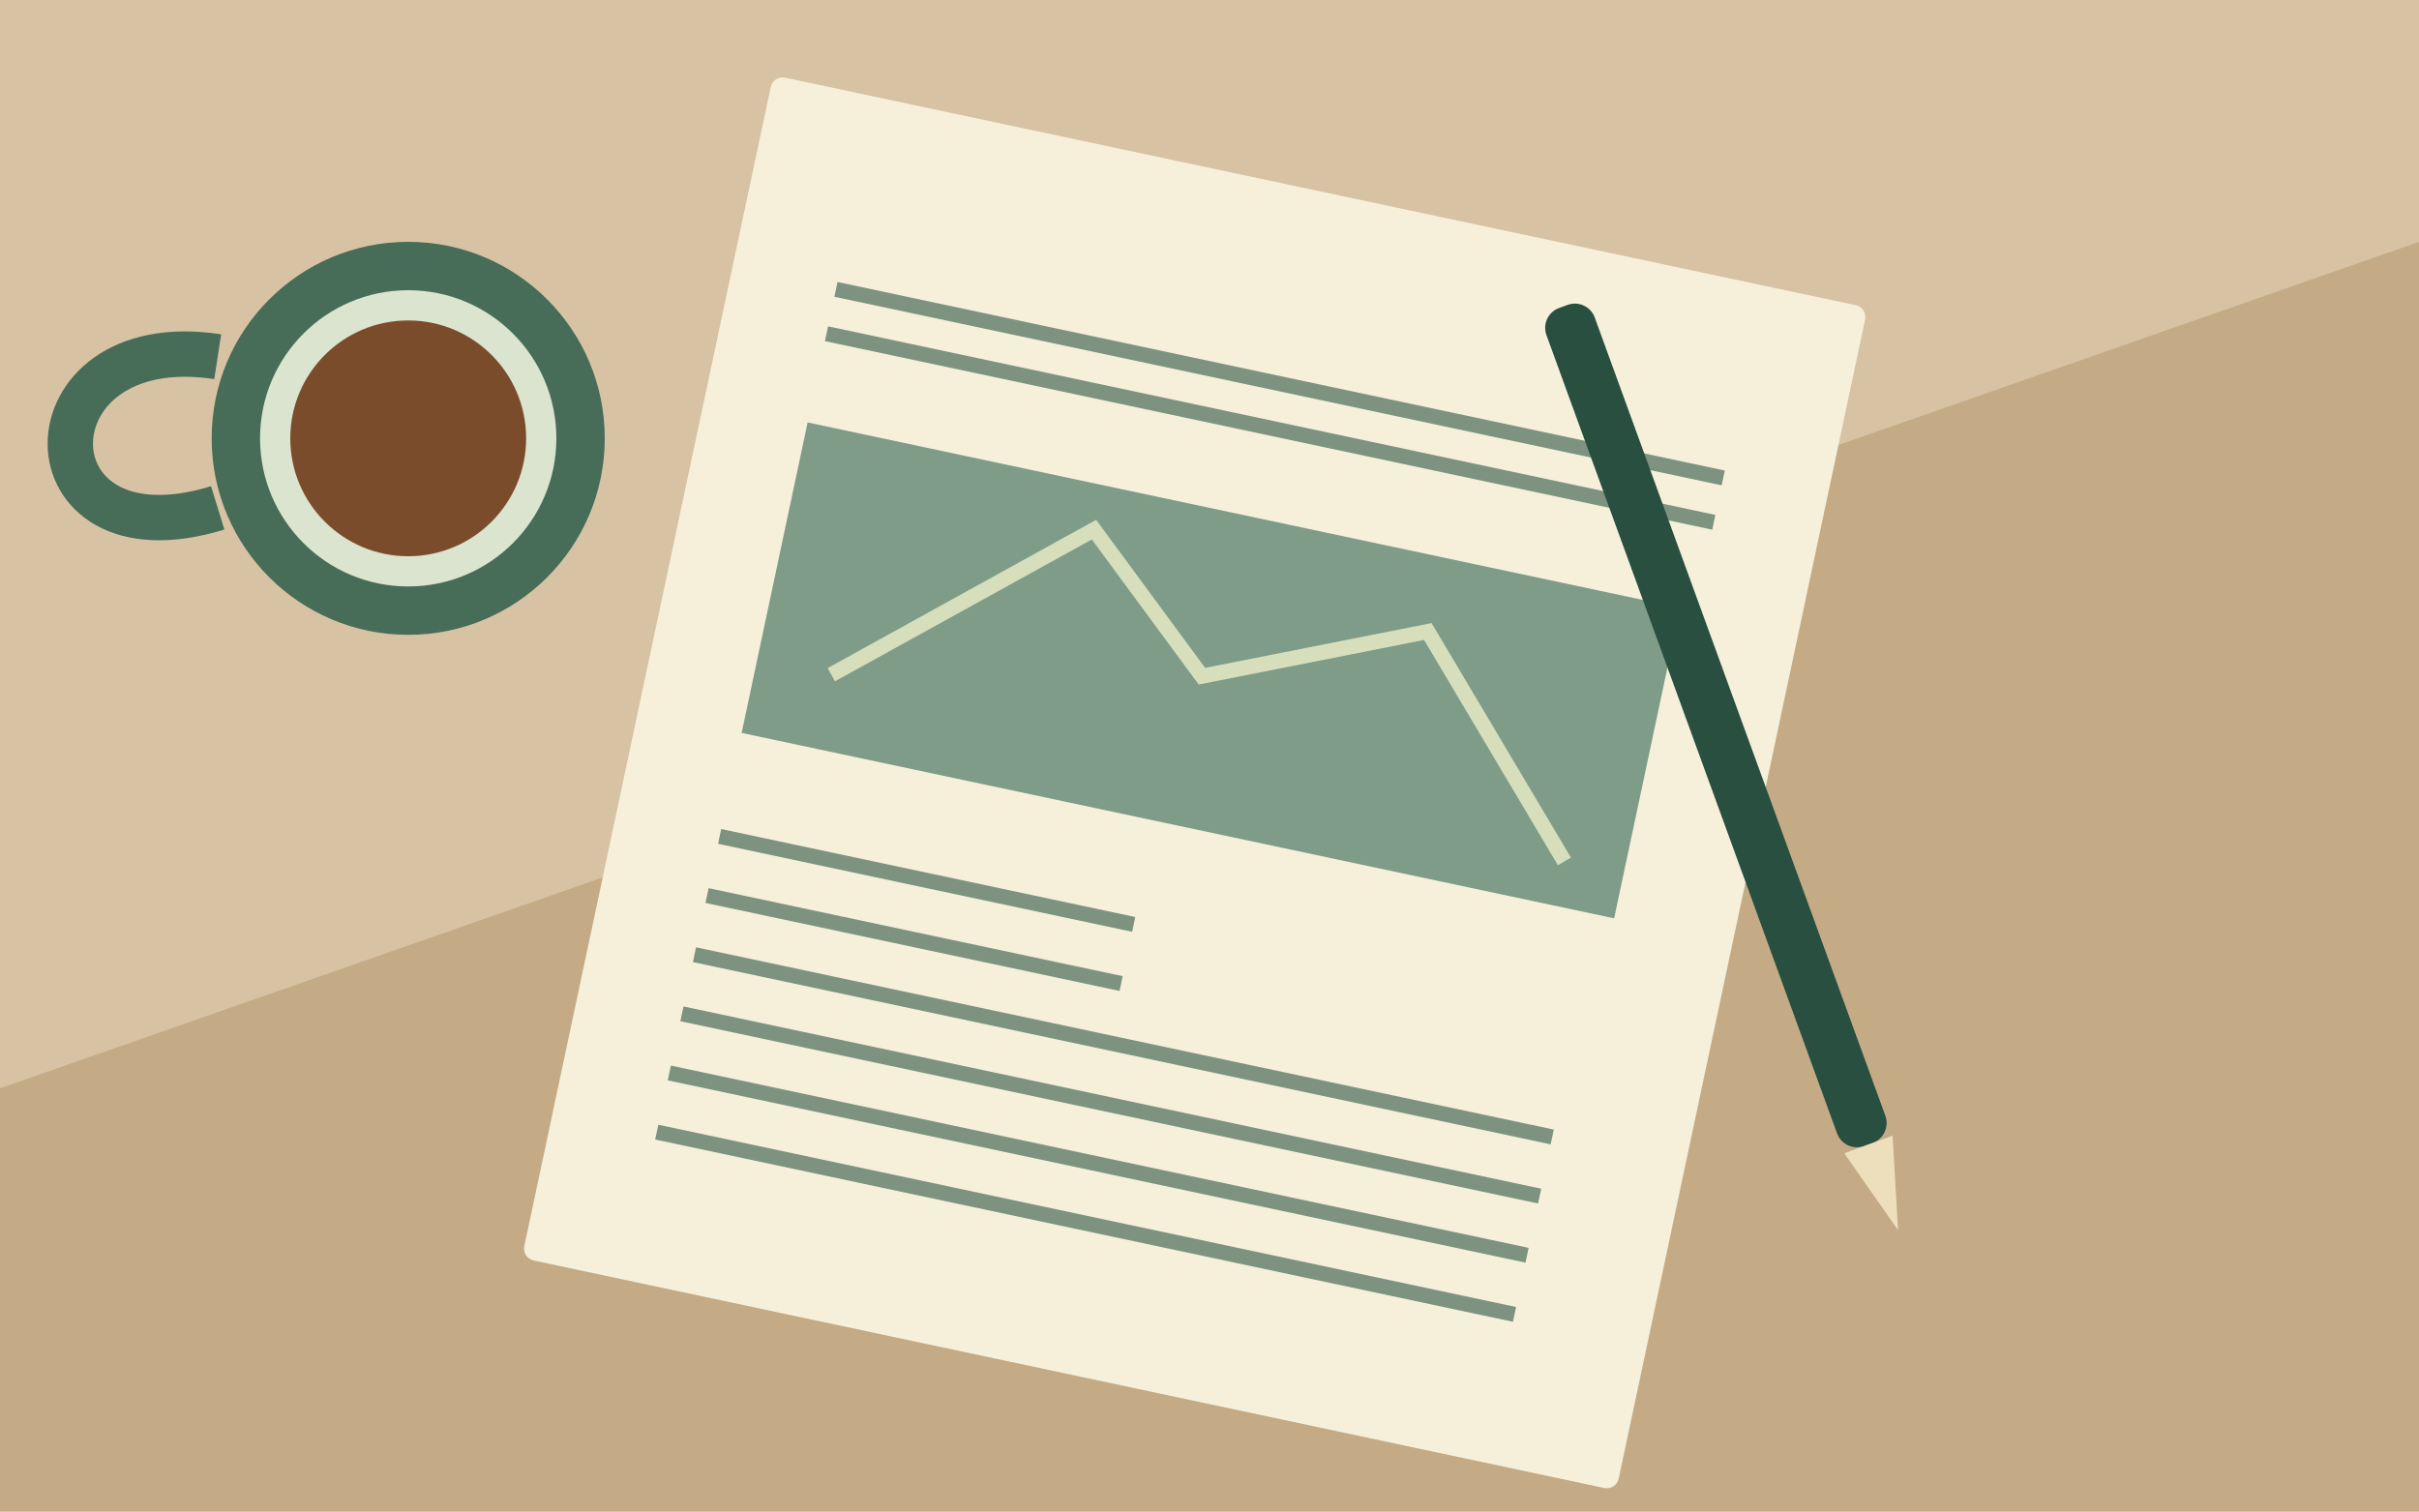
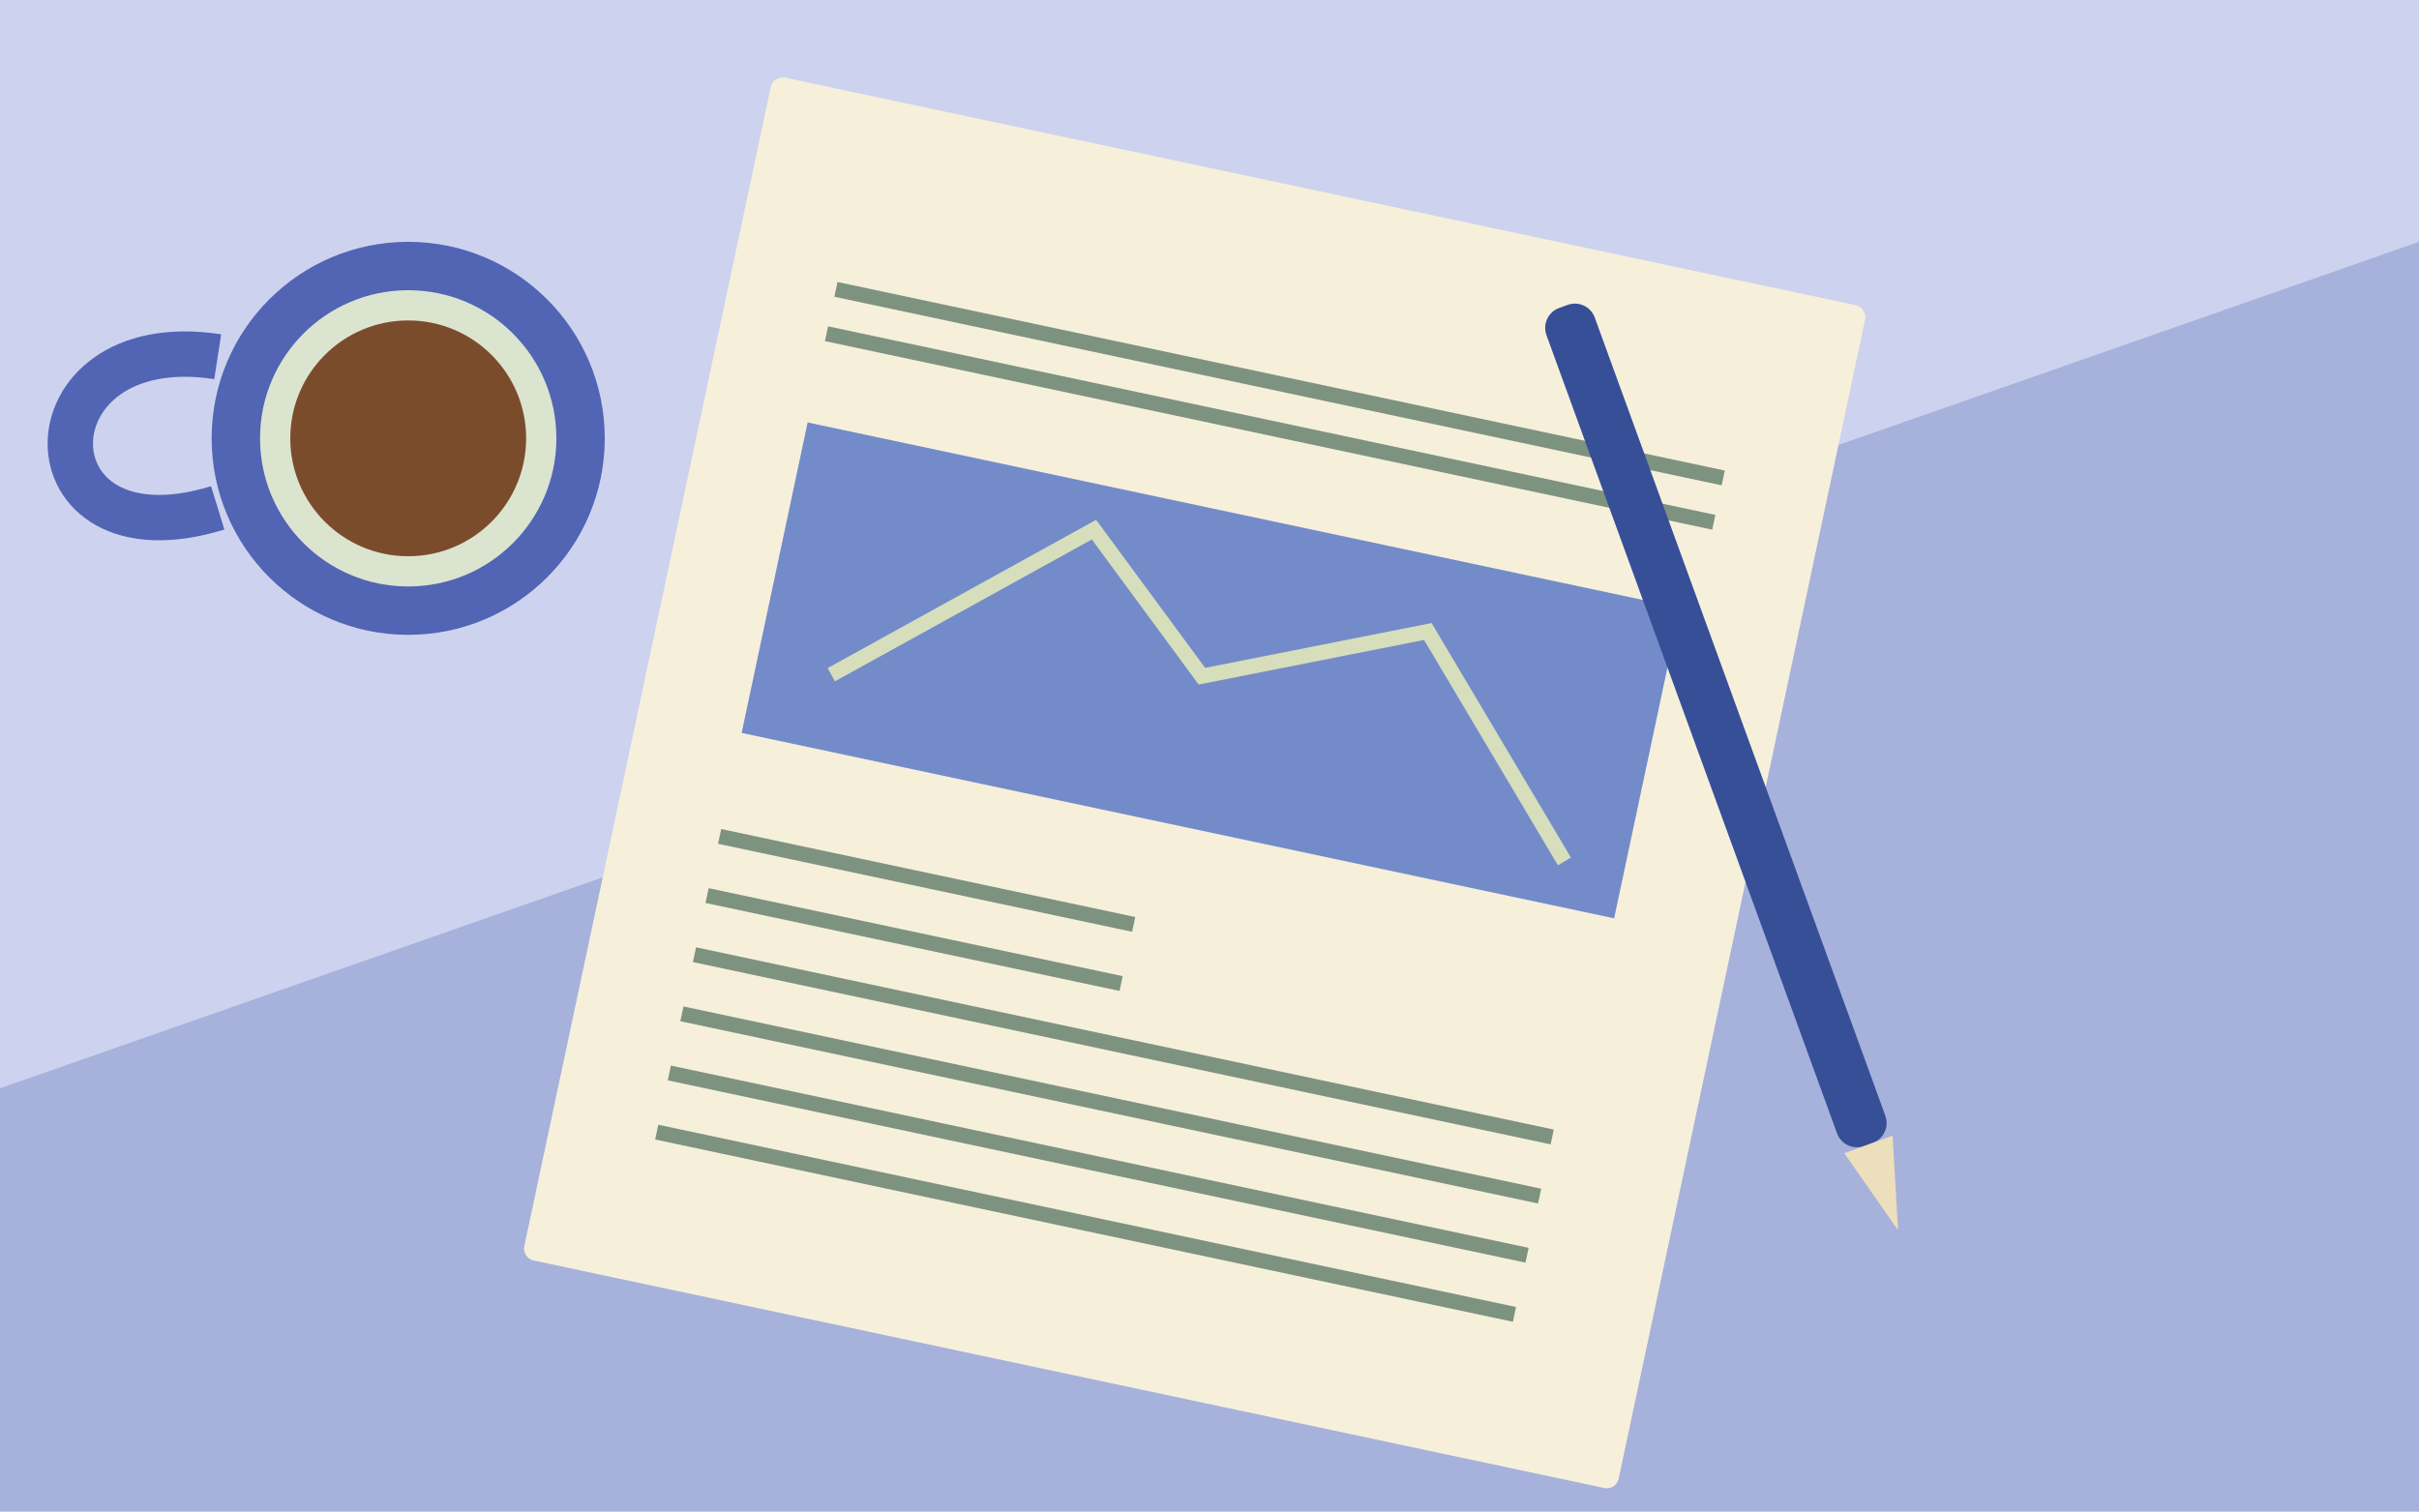
<svg xmlns="http://www.w3.org/2000/svg" width="800" height="500" viewBox="0 0 800 500">
-   <rect width="800" height="500" fill="#d7c3a3" />
-   <path d="M0 360 800 80v420H0" fill="#c4ab86" />
+   <rect width="800" height="500" fill="#cdd2ee" />
+   <path d="M0 360 800 80v420H0" fill="#a6b2dc" />
  <g transform="translate(210 60) rotate(12 190 200)">
    <rect width="370" height="400" rx="4" fill="#f6f0db" />
    <path d="M35 65h300M35 80h300M35 250h140M35 270h140M35 290h290M35 310h290M35 330h290M35 350h290" stroke="#7d9380" stroke-width="5" />
-     <rect x="35" y="110" width="295" height="105" fill="#7e9c88" />
+     <rect x="35" y="110" width="295" height="105" fill="#748bca" />
    <path d="m60 190 75-65 45 40 70-30 60 65" fill="none" stroke="#d6debc" stroke-width="5" />
  </g>
  <g transform="rotate(-20 580 270)">
-     <rect x="570" y="90" width="17" height="295" rx="7" fill="#284f40" />
+     <rect x="570" y="90" width="17" height="295" rx="7" fill="#374f97" />
    <path d="m570 385 8 30 9-30" fill="#eddfbb" />
  </g>
-   <circle cx="135" cy="145" r="65" fill="#476c58" />
+   <circle cx="135" cy="145" r="65" fill="#5264b4" />
  <circle cx="135" cy="145" r="49" fill="#dbe4ce" />
  <circle cx="135" cy="145" r="39" fill="#7b4c2c" />
-   <path d="M72 118c-65-10-65 70 0 50" fill="none" stroke="#476c58" stroke-width="15" />
+   <path d="M72 118c-65-10-65 70 0 50" fill="none" stroke="#5264b4" stroke-width="15" />
</svg>
